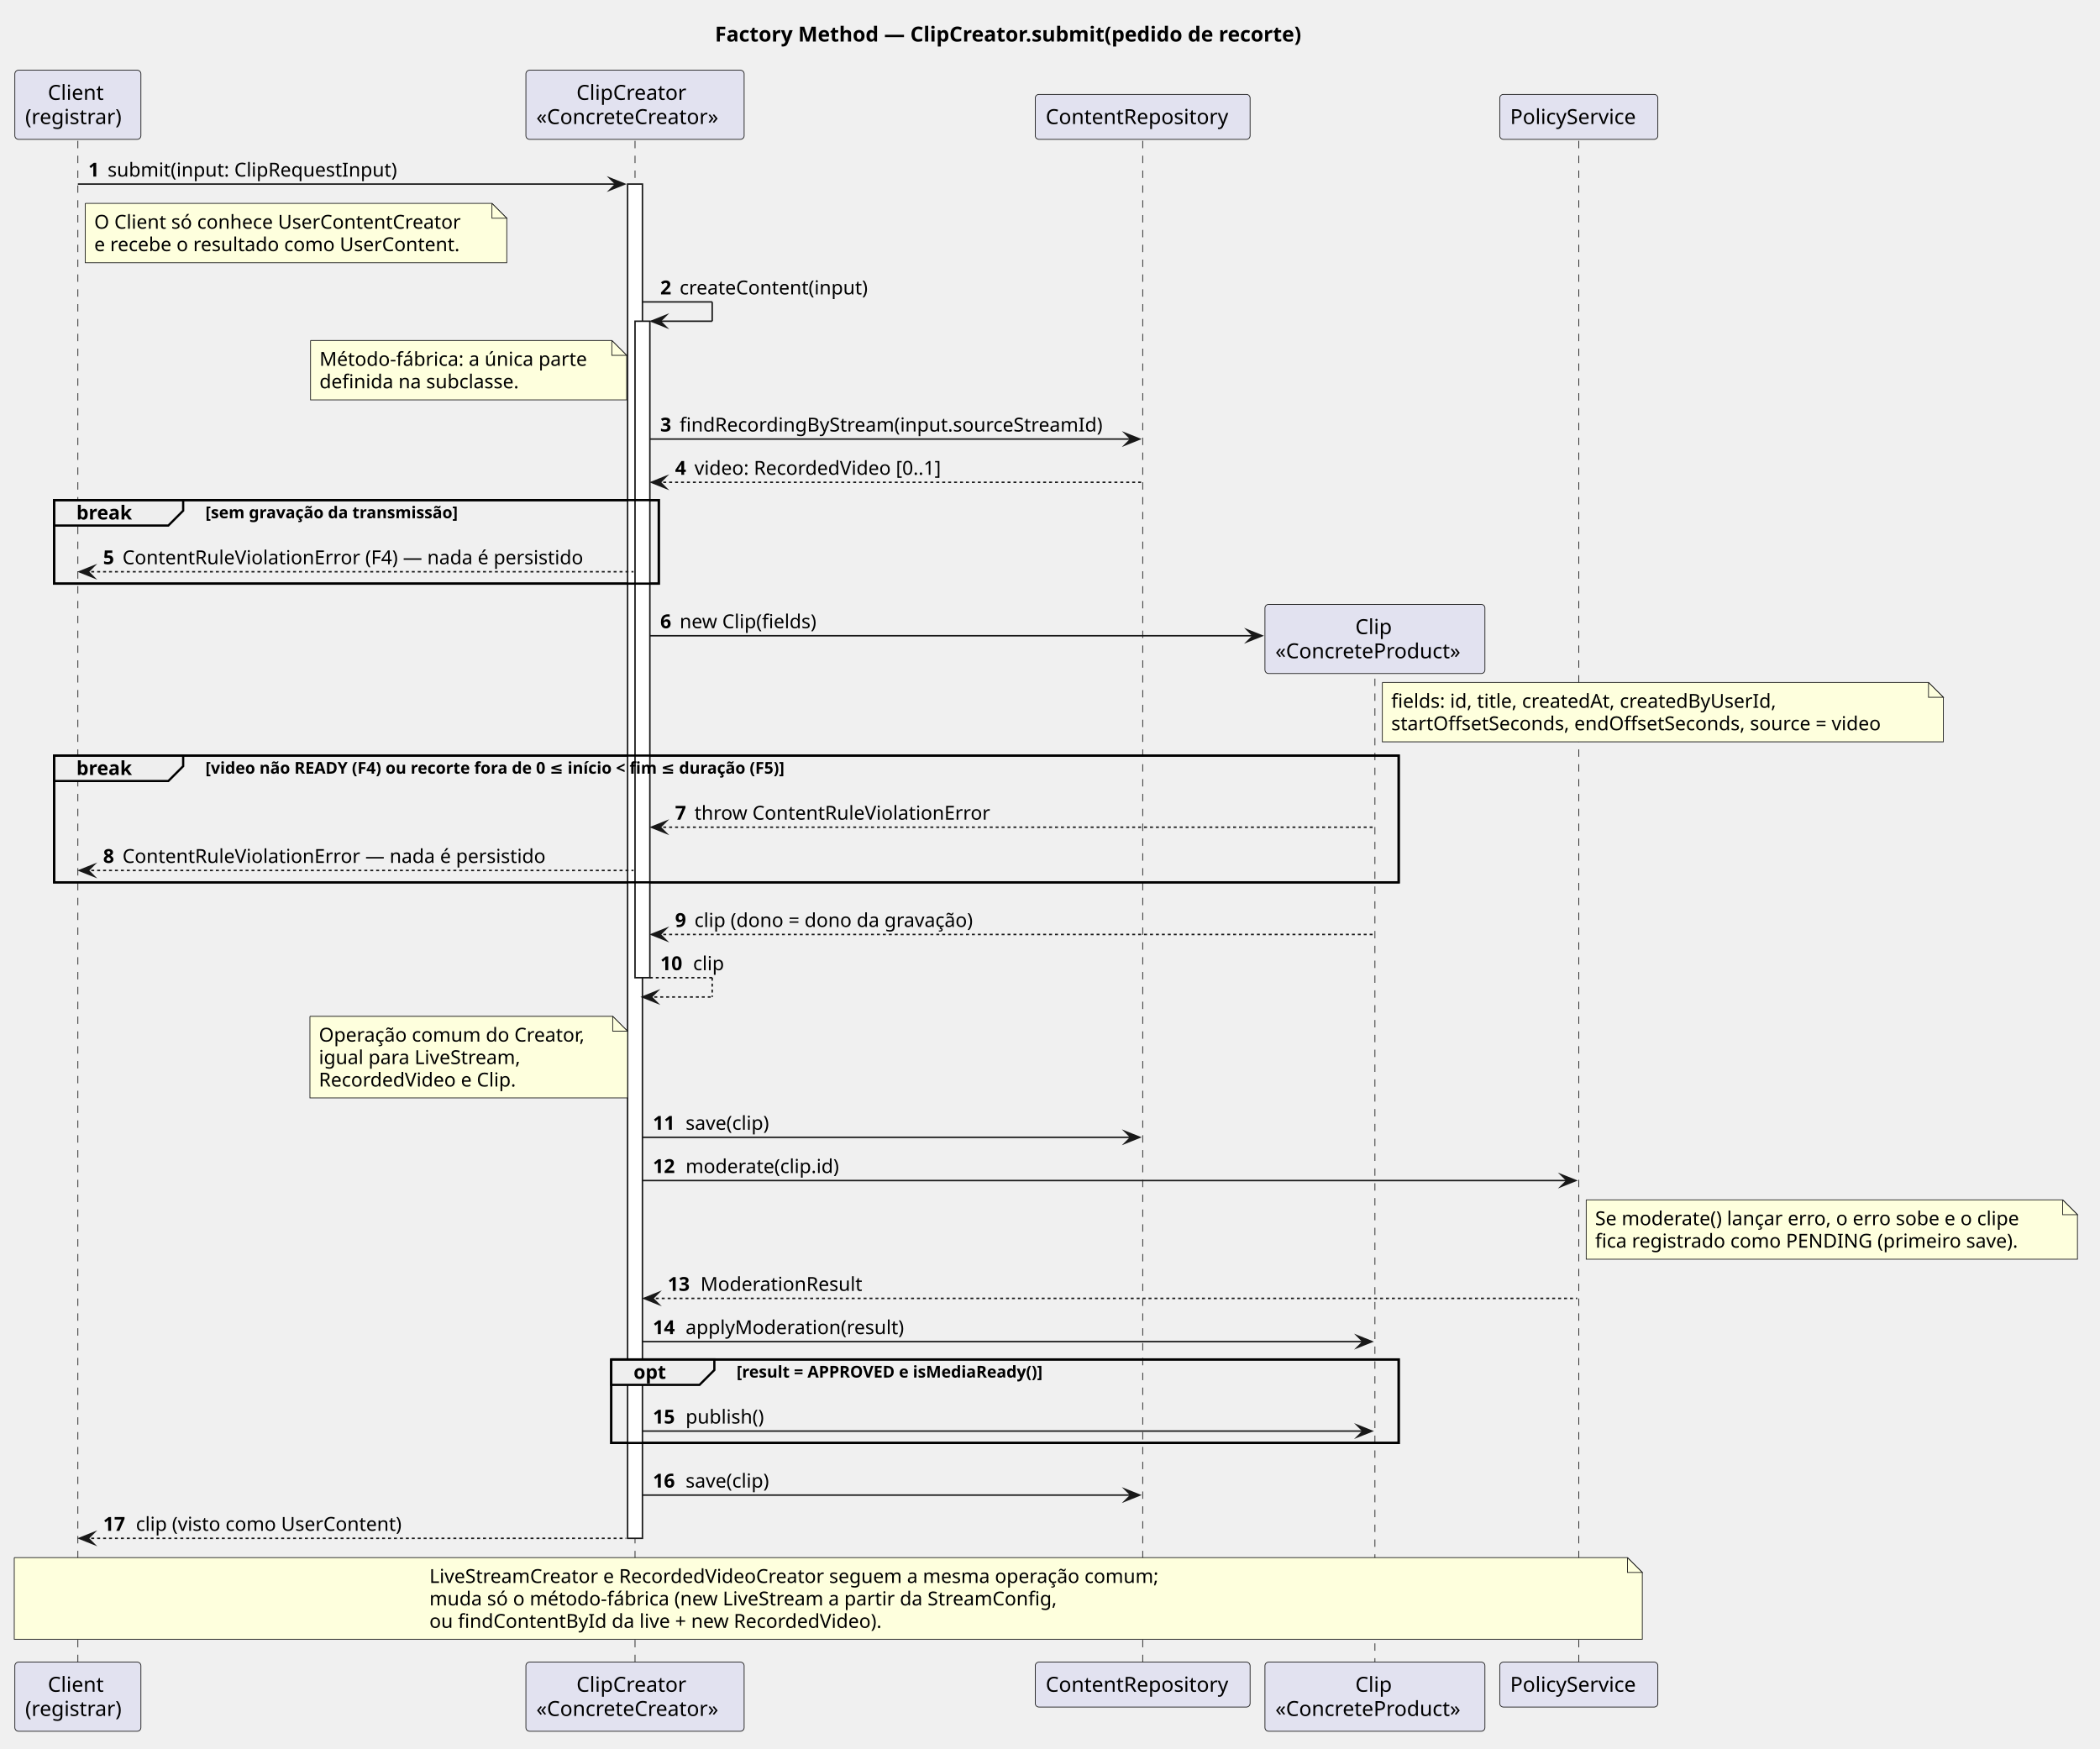
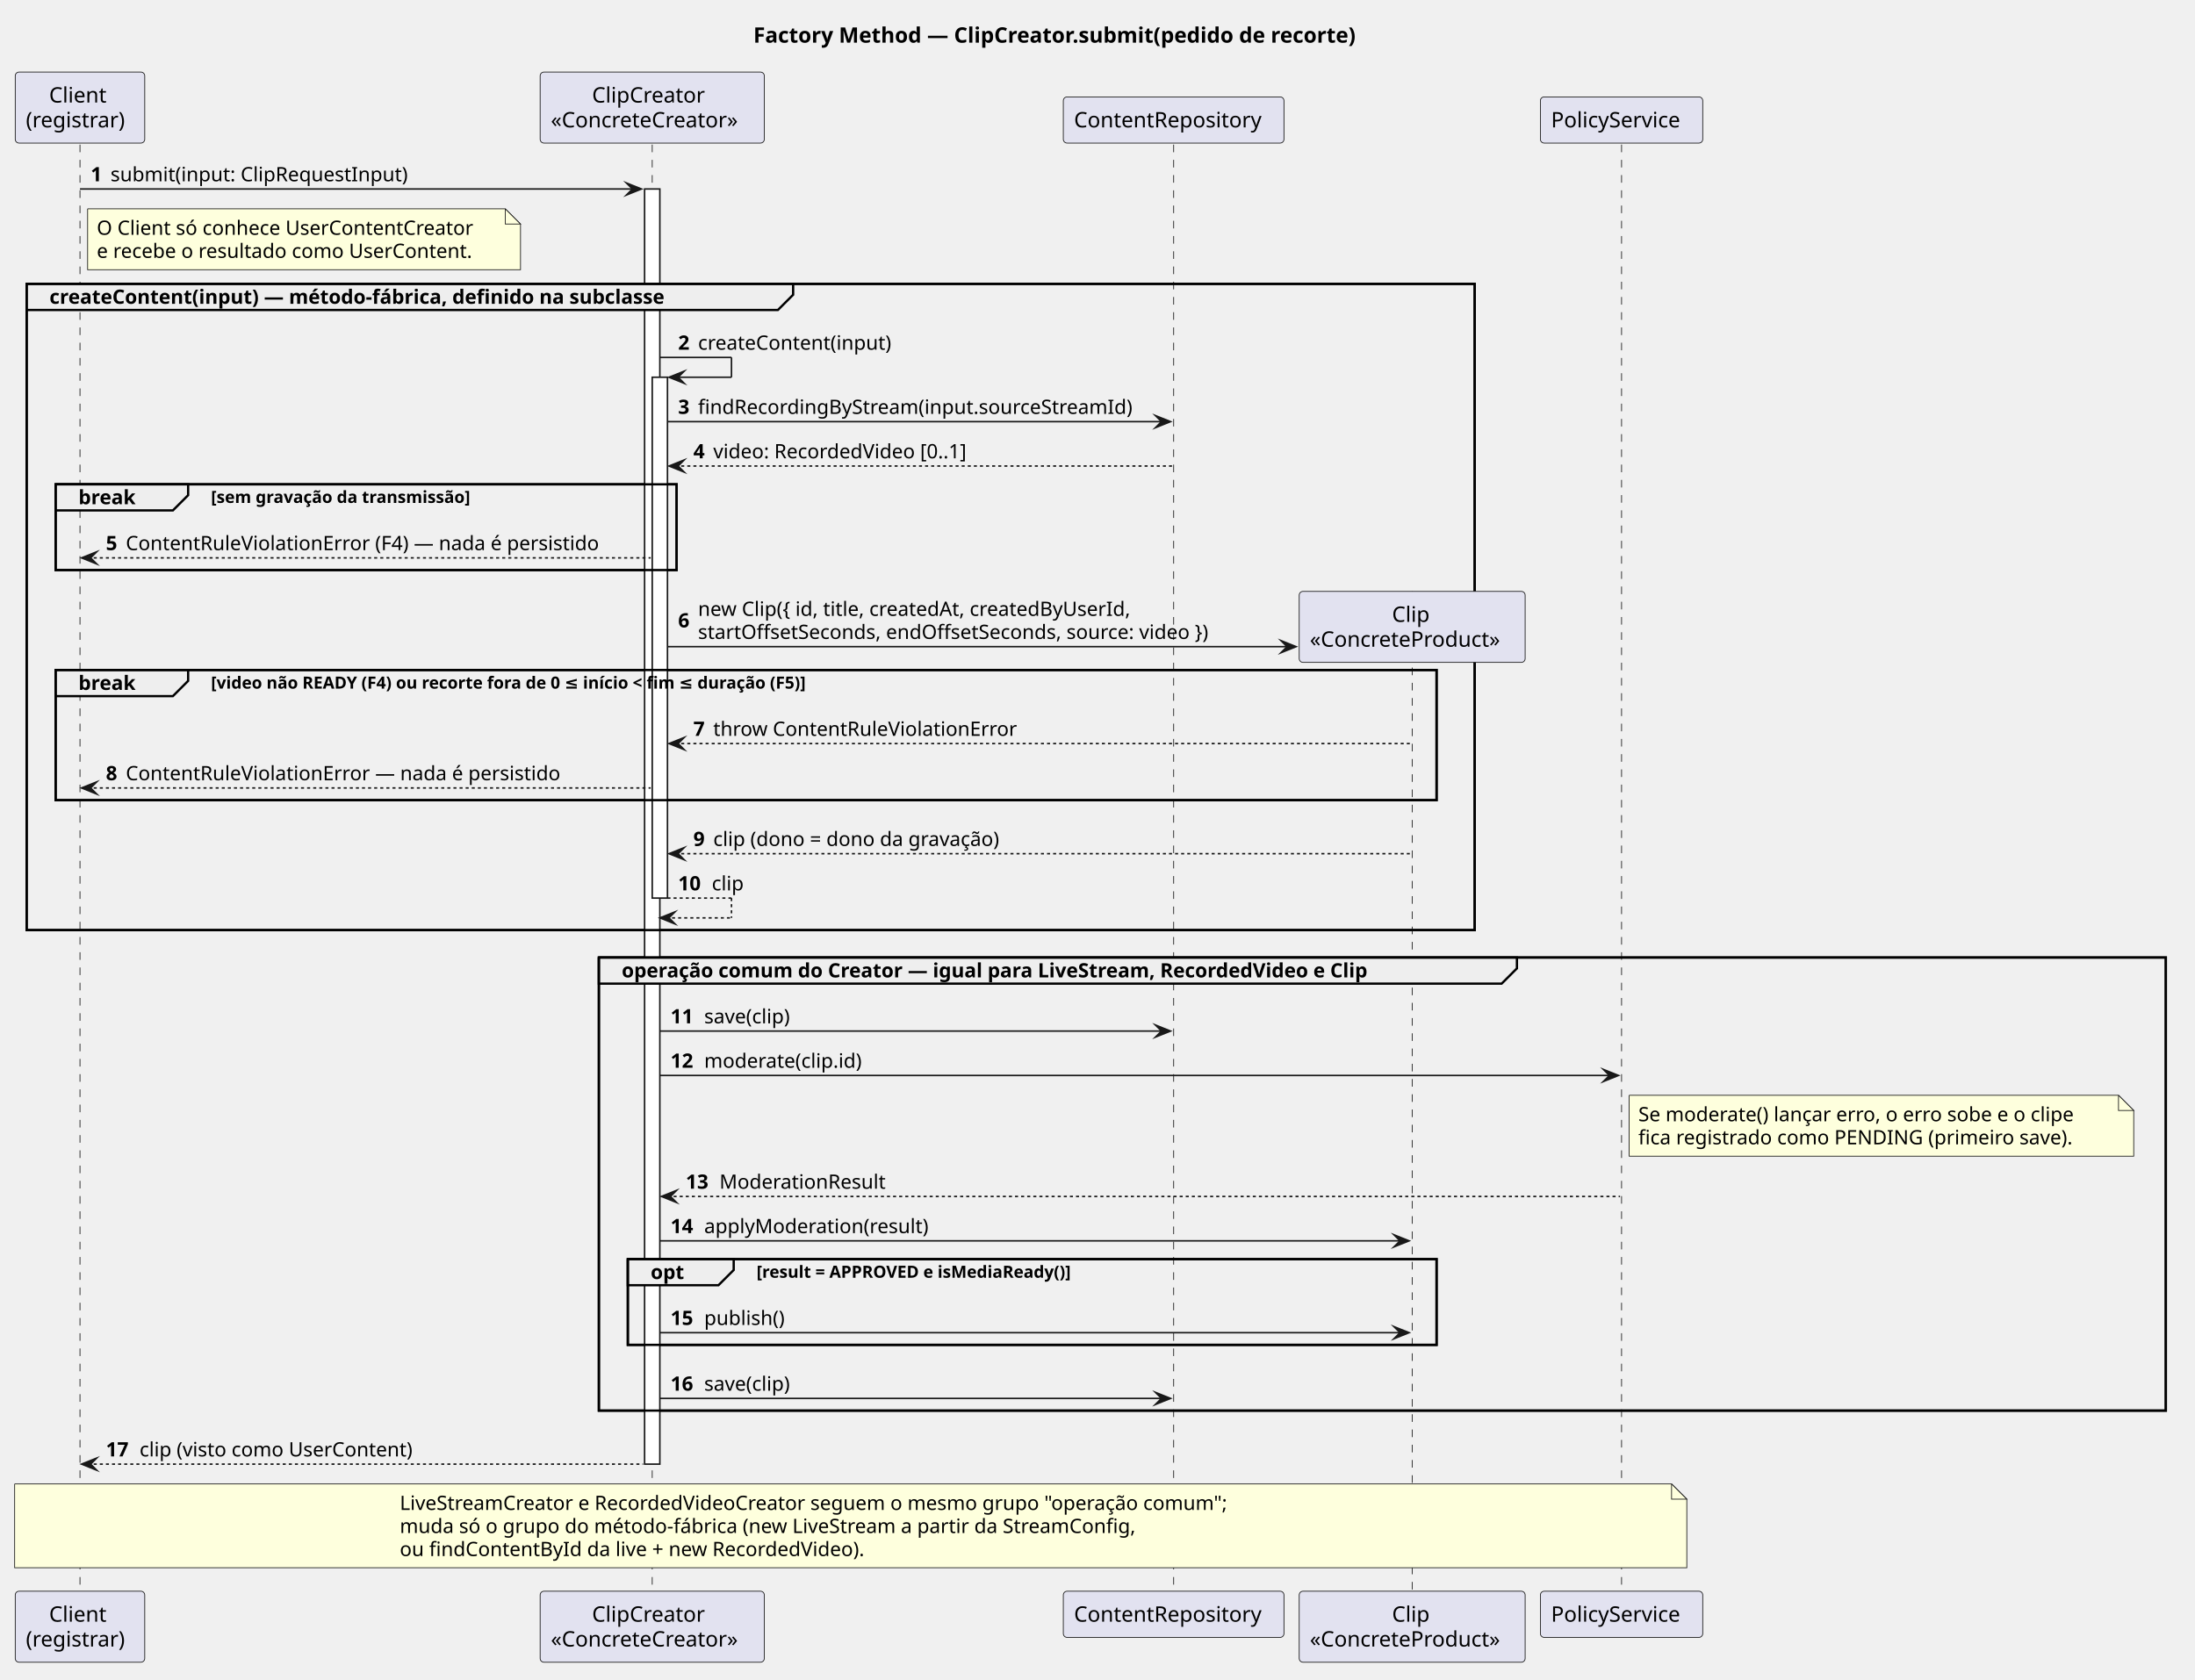
- <svg xmlns="http://www.w3.org/2000/svg" version="1.1" data-diagram-type="SEQUENCE" style="width:1415px;height:1178px;background:#FFFFFF;" width="1415px" height="1178px" viewBox="0 0 1415 1178" zoomAndPan="magnify" preserveAspectRatio="none" contentStyleType="text/css">
+ <svg xmlns="http://www.w3.org/2000/svg" version="1.1" data-diagram-type="SEQUENCE" style="width:1440px;height:1102px;background:#FFFFFF;" width="1440px" height="1102px" viewBox="0 0 1440 1102" zoomAndPan="magnify" preserveAspectRatio="none" contentStyleType="text/css">
  <defs />
  <g font-family="sans-serif" lengthAdjust="spacing">
    <g class="title" data-source-line="1">
-       <text x="481.733" y="27.995" fill="#000" font-size="14" textLength="450.393" font-weight="700">Factory Method — ClipCreator.submit(pedido de recorte)</text>
+       <text x="494.233" y="27.995" fill="#000" font-size="14" textLength="450.393" font-weight="700">Factory Method — ClipCreator.submit(pedido de recorte)</text>
    </g>
-     <rect x="36.472" y="336.953" width="407.412" height="56.266" fill="none" style="stroke:#000;stroke-width:1.5;" />
-     <rect x="36.472" y="509.078" width="905.968" height="85.398" fill="none" style="stroke:#000;stroke-width:1.5;" />
-     <rect x="411.883" y="915.938" width="530.557" height="56.266" fill="none" style="stroke:#000;stroke-width:1.5;" />
+     <rect x="17.472" y="186.289" width="949.968" height="424.055" fill="none" style="stroke:#000;stroke-width:1.5;" />
+     <rect x="36.472" y="317.82" width="407.412" height="56.266" fill="none" style="stroke:#000;stroke-width:1.5;" />
+     <rect x="36.472" y="439.68" width="905.968" height="85.398" fill="none" style="stroke:#000;stroke-width:1.5;" />
+     <rect x="392.883" y="628.344" width="1027.975" height="297.328" fill="none" style="stroke:#000;stroke-width:1.5;" />
+     <rect x="411.883" y="826.273" width="530.557" height="56.266" fill="none" style="stroke:#000;stroke-width:1.5;" />
    <g>
-       <rect x="48.972" y="94.891" width="8" height="1024.977" fill="#000" fill-opacity="0" />
-       <line x1="52.472" y1="94.891" x2="52.472" y2="1119.867" style="stroke:#181818;stroke-width:0.5;stroke-dasharray:5,5;" />
+       <rect x="48.972" y="94.891" width="8" height="949.313" fill="#000" fill-opacity="0" />
+       <line x1="52.472" y1="94.891" x2="52.472" y2="1044.203" style="stroke:#181818;stroke-width:0.5;stroke-dasharray:5,5;" />
    </g>
    <g>
-       <rect x="424.383" y="94.891" width="8" height="1024.977" fill="#000" fill-opacity="0" />
-       <line x1="427.883" y1="94.891" x2="427.883" y2="1119.867" style="stroke:#181818;stroke-width:0.5;stroke-dasharray:5,5;" />
+       <rect x="424.383" y="94.891" width="8" height="949.313" fill="#000" fill-opacity="0" />
+       <line x1="427.883" y1="94.891" x2="427.883" y2="1044.203" style="stroke:#181818;stroke-width:0.5;stroke-dasharray:5,5;" />
    </g>
    <g>
-       <rect x="422.883" y="124.023" width="10" height="912.445" fill="#FFF" style="stroke:#181818;stroke-width:1;" />
+       <rect x="422.883" y="124.023" width="10" height="836.781" fill="#FFF" style="stroke:#181818;stroke-width:1;" />
    </g>
    <g>
-       <rect x="427.883" y="216.422" width="10" height="442.32" fill="#FFF" style="stroke:#181818;stroke-width:1;" />
+       <rect x="427.883" y="247.555" width="10" height="341.789" fill="#FFF" style="stroke:#181818;stroke-width:1;" />
    </g>
    <g>
-       <rect x="766.453" y="94.891" width="8" height="1024.977" fill="#000" fill-opacity="0" />
-       <line x1="769.953" y1="94.891" x2="769.953" y2="1119.867" style="stroke:#181818;stroke-width:0.5;stroke-dasharray:5,5;" />
+       <rect x="766.453" y="94.891" width="8" height="949.313" fill="#000" fill-opacity="0" />
+       <line x1="769.953" y1="94.891" x2="769.953" y2="1044.203" style="stroke:#181818;stroke-width:0.5;stroke-dasharray:5,5;" />
    </g>
    <g>
-       <rect x="922.94" y="407.219" width="8" height="712.648" fill="#000" fill-opacity="0" />
-       <line x1="926.44" y1="407.219" x2="926.44" y2="1119.867" style="stroke:#181818;stroke-width:0.5;stroke-dasharray:5,5;" />
+       <rect x="922.94" y="388.086" width="8" height="656.117" fill="#000" fill-opacity="0" />
+       <line x1="926.44" y1="388.086" x2="926.44" y2="1044.203" style="stroke:#181818;stroke-width:0.5;stroke-dasharray:5,5;" />
    </g>
    <g>
-       <rect x="1060.307" y="94.891" width="8" height="1024.977" fill="#000" fill-opacity="0" />
-       <line x1="1063.807" y1="94.891" x2="1063.807" y2="1119.867" style="stroke:#181818;stroke-width:0.5;stroke-dasharray:5,5;" />
+       <rect x="1060.307" y="94.891" width="8" height="949.313" fill="#000" fill-opacity="0" />
+       <line x1="1063.807" y1="94.891" x2="1063.807" y2="1044.203" style="stroke:#181818;stroke-width:0.5;stroke-dasharray:5,5;" />
    </g>
    <rect x="10" y="47.297" width="84.943" height="46.594" fill="#E2E2F0" style="stroke:#181818;stroke-width:0.5;" rx="2.5" ry="2.5" />
    <text x="32.207" y="67.292" fill="#000" font-size="14" textLength="40.53">Client</text>
    <text x="17" y="83.589" fill="#000" font-size="14" textLength="70.943">(registrar)</text>
    <rect x="354.359" y="47.297" width="147.048" height="46.594" fill="#E2E2F0" style="stroke:#181818;stroke-width:0.5;" rx="2.5" ry="2.5" />
    <text x="388.396" y="67.292" fill="#000" font-size="14" textLength="78.976">ClipCreator</text>
    <text x="361.359" y="83.589" fill="#000" font-size="14" textLength="133.048">«ConcreteCreator»</text>
    <rect x="697.577" y="63.594" width="144.751" height="30.297" fill="#E2E2F0" style="stroke:#181818;stroke-width:0.5;" rx="2.5" ry="2.5" />
    <text x="704.577" y="83.589" fill="#000" font-size="14" textLength="130.751">ContentRepository</text>
    <rect x="1010.552" y="63.594" width="106.511" height="30.297" fill="#E2E2F0" style="stroke:#181818;stroke-width:0.5;" rx="2.5" ry="2.5" />
    <text x="1017.552" y="83.589" fill="#000" font-size="14" textLength="92.511">PolicyService</text>
-     <rect x="10" y="1119.867" width="84.943" height="46.594" fill="#E2E2F0" style="stroke:#181818;stroke-width:0.5;" rx="2.5" ry="2.5" />
-     <text x="32.207" y="1139.862" fill="#000" font-size="14" textLength="40.53">Client</text>
-     <text x="17" y="1156.159" fill="#000" font-size="14" textLength="70.943">(registrar)</text>
-     <rect x="354.359" y="1119.867" width="147.048" height="46.594" fill="#E2E2F0" style="stroke:#181818;stroke-width:0.5;" rx="2.5" ry="2.5" />
-     <text x="388.396" y="1139.862" fill="#000" font-size="14" textLength="78.976">ClipCreator</text>
-     <text x="361.359" y="1156.159" fill="#000" font-size="14" textLength="133.048">«ConcreteCreator»</text>
-     <rect x="697.577" y="1119.867" width="144.751" height="30.297" fill="#E2E2F0" style="stroke:#181818;stroke-width:0.5;" rx="2.5" ry="2.5" />
-     <text x="704.577" y="1139.862" fill="#000" font-size="14" textLength="130.751">ContentRepository</text>
-     <rect x="852.328" y="1119.867" width="148.224" height="46.594" fill="#E2E2F0" style="stroke:#181818;stroke-width:0.5;" rx="2.5" ry="2.5" />
-     <text x="913.219" y="1139.862" fill="#000" font-size="14" textLength="26.441">Clip</text>
-     <text x="859.328" y="1156.159" fill="#000" font-size="14" textLength="134.224">«ConcreteProduct»</text>
-     <rect x="1010.552" y="1119.867" width="106.511" height="30.297" fill="#E2E2F0" style="stroke:#181818;stroke-width:0.5;" rx="2.5" ry="2.5" />
-     <text x="1017.552" y="1139.862" fill="#000" font-size="14" textLength="92.511">PolicyService</text>
+     <rect x="10" y="1044.203" width="84.943" height="46.594" fill="#E2E2F0" style="stroke:#181818;stroke-width:0.5;" rx="2.5" ry="2.5" />
+     <text x="32.207" y="1064.198" fill="#000" font-size="14" textLength="40.53">Client</text>
+     <text x="17" y="1080.495" fill="#000" font-size="14" textLength="70.943">(registrar)</text>
+     <rect x="354.359" y="1044.203" width="147.048" height="46.594" fill="#E2E2F0" style="stroke:#181818;stroke-width:0.5;" rx="2.5" ry="2.5" />
+     <text x="388.396" y="1064.198" fill="#000" font-size="14" textLength="78.976">ClipCreator</text>
+     <text x="361.359" y="1080.495" fill="#000" font-size="14" textLength="133.048">«ConcreteCreator»</text>
+     <rect x="697.577" y="1044.203" width="144.751" height="30.297" fill="#E2E2F0" style="stroke:#181818;stroke-width:0.5;" rx="2.5" ry="2.5" />
+     <text x="704.577" y="1064.198" fill="#000" font-size="14" textLength="130.751">ContentRepository</text>
+     <rect x="852.328" y="1044.203" width="148.224" height="46.594" fill="#E2E2F0" style="stroke:#181818;stroke-width:0.5;" rx="2.5" ry="2.5" />
+     <text x="913.219" y="1064.198" fill="#000" font-size="14" textLength="26.441">Clip</text>
+     <text x="859.328" y="1080.495" fill="#000" font-size="14" textLength="134.224">«ConcreteProduct»</text>
+     <rect x="1010.552" y="1044.203" width="106.511" height="30.297" fill="#E2E2F0" style="stroke:#181818;stroke-width:0.5;" rx="2.5" ry="2.5" />
+     <text x="1017.552" y="1064.198" fill="#000" font-size="14" textLength="92.511">PolicyService</text>
    <polygon points="410.883,120.023,420.883,124.023,410.883,128.023,414.883,124.023" fill="#181818" style="stroke:#181818;stroke-width:1;stroke-linejoin:miter;stroke-miterlimit:10;" />
    <line x1="52.472" y1="124.023" x2="416.883" y2="124.023" style="stroke:#181818;stroke-width:1;" />
    <text x="59.472" y="118.958" fill="#000" font-size="13" font-weight="700">1</text>
    <text x="72.517" y="118.958" fill="#000" font-size="13" textLength="208.336">submit(input: ClipRequestInput)</text>
    <path d="M57.472,137.023 L57.472,177.023 L341.472,177.023 L341.472,147.023 L331.472,137.023 L57.472,137.023" style="stroke:#181818;stroke-width:0.5;" fill="#FEFFDD" />
    <path d="M331.472,137.023 L331.472,147.023 L341.472,147.023 L331.472,137.023" style="stroke:#181818;stroke-width:0.5;" fill="#FEFFDD" />
    <text x="63.472" y="154.09" fill="#000" font-size="13" textLength="263.961">O Client só conhece UserContentCreator</text>
    <text x="63.472" y="169.223" fill="#000" font-size="13" textLength="263.771">e recebe o resultado como UserContent.</text>
-     <line x1="432.883" y1="203.422" x2="479.883" y2="203.422" style="stroke:#181818;stroke-width:1;" />
-     <line x1="479.883" y1="203.422" x2="479.883" y2="216.422" style="stroke:#181818;stroke-width:1;" />
-     <line x1="438.883" y1="216.422" x2="479.883" y2="216.422" style="stroke:#181818;stroke-width:1;" />
-     <polygon points="448.883,212.422,438.883,216.422,448.883,220.422,444.883,216.422" fill="#181818" style="stroke:#181818;stroke-width:1;stroke-linejoin:miter;stroke-miterlimit:10;" />
-     <text x="444.883" y="198.356" fill="#000" font-size="13" font-weight="700">2</text>
-     <text x="457.929" y="198.356" fill="#000" font-size="13" textLength="136.836">createContent(input)</text>
-     <path d="M209.251,229.422 L209.251,269.422 L422.251,269.422 L422.251,239.422 L412.251,229.422 L209.251,229.422" style="stroke:#181818;stroke-width:0.5;" fill="#FEFFDD" />
-     <path d="M412.251,229.422 L412.251,239.422 L422.251,239.422 L412.251,229.422" style="stroke:#181818;stroke-width:0.5;" fill="#FEFFDD" />
-     <text x="215.251" y="246.489" fill="#000" font-size="13" textLength="192.632">Método-fábrica: a única parte</text>
-     <text x="215.251" y="261.622" fill="#000" font-size="13" textLength="144.644">definida na subclasse.</text>
-     <polygon points="757.953,291.82,767.953,295.82,757.953,299.82,761.953,295.82" fill="#181818" style="stroke:#181818;stroke-width:1;stroke-linejoin:miter;stroke-miterlimit:10;" />
-     <line x1="437.883" y1="295.82" x2="763.953" y2="295.82" style="stroke:#181818;stroke-width:1;" />
-     <text x="444.883" y="290.754" fill="#000" font-size="13" font-weight="700">3</text>
-     <text x="457.929" y="290.754" fill="#000" font-size="13" textLength="305.024">findRecordingByStream(input.sourceStreamId)</text>
-     <polygon points="448.883,320.953,438.883,324.953,448.883,328.953,444.883,324.953" fill="#181818" style="stroke:#181818;stroke-width:1;stroke-linejoin:miter;stroke-miterlimit:10;" />
-     <line x1="442.883" y1="324.953" x2="768.953" y2="324.953" style="stroke:#181818;stroke-width:1;stroke-dasharray:2,2;" />
-     <text x="454.883" y="319.887" fill="#000" font-size="13" font-weight="700">4</text>
-     <text x="467.929" y="319.887" fill="#000" font-size="13" textLength="181.791">video: RecordedVideo [0..1]</text>
-     <path d="M36.472,336.953 L123.423,336.953 L123.423,344.086 L113.423,354.086 L36.472,354.086 L36.472,336.953" style="stroke:#000;stroke-width:1.5;" fill="#EEE" />
-     <rect x="36.472" y="336.953" width="407.412" height="56.266" fill="none" style="stroke:#000;stroke-width:1.5;" />
-     <text x="51.472" y="350.02" fill="#000" font-size="13" textLength="41.952" font-weight="700">break</text>
-     <text x="138.423" y="349.164" fill="#000" font-size="11" textLength="194.917" font-weight="700">[sem gravação da transmissão]</text>
-     <polygon points="63.472,381.219,53.472,385.219,63.472,389.219,59.472,385.219" fill="#181818" style="stroke:#181818;stroke-width:1;stroke-linejoin:miter;stroke-miterlimit:10;" />
-     <line x1="57.472" y1="385.219" x2="426.883" y2="385.219" style="stroke:#181818;stroke-width:1;stroke-dasharray:2,2;" />
-     <text x="69.472" y="380.153" fill="#000" font-size="13" font-weight="700">5</text>
-     <text x="82.517" y="380.153" fill="#000" font-size="13" textLength="333.366">ContentRuleViolationError (F4) — nada é persistido</text>
-     <rect x="852.328" y="407.219" width="148.224" height="46.594" fill="#E2E2F0" style="stroke:#181818;stroke-width:0.5;" rx="2.5" ry="2.5" />
-     <text x="913.219" y="427.214" fill="#000" font-size="14" textLength="26.441">Clip</text>
-     <text x="859.328" y="443.511" fill="#000" font-size="14" textLength="134.224">«ConcreteProduct»</text>
-     <polygon points="840.328,424.352,850.328,428.352,840.328,432.352,844.328,428.352" fill="#181818" style="stroke:#181818;stroke-width:1;stroke-linejoin:miter;stroke-miterlimit:10;" />
-     <line x1="437.883" y1="428.352" x2="846.328" y2="428.352" style="stroke:#181818;stroke-width:1;" />
-     <text x="444.883" y="423.286" fill="#000" font-size="13" font-weight="700">6</text>
-     <text x="457.929" y="423.286" fill="#000" font-size="13" textLength="100.521">new Clip(fields)</text>
-     <path d="M931.44,459.813 L931.44,499.813 L1309.44,499.813 L1309.44,469.813 L1299.44,459.813 L931.44,459.813" style="stroke:#181818;stroke-width:0.5;" fill="#FEFFDD" />
-     <path d="M1299.44,459.813 L1299.44,469.813 L1309.44,469.813 L1299.44,459.813" style="stroke:#181818;stroke-width:0.5;" fill="#FEFFDD" />
-     <text x="937.44" y="476.879" fill="#000" font-size="13" textLength="281.468">fields: id, title, createdAt, createdByUserId,</text>
-     <text x="937.44" y="492.012" fill="#000" font-size="13" textLength="357.157">startOffsetSeconds, endOffsetSeconds, source = video</text>
-     <path d="M36.472,509.078 L123.423,509.078 L123.423,516.211 L113.423,526.211 L36.472,526.211 L36.472,509.078" style="stroke:#000;stroke-width:1.5;" fill="#EEE" />
-     <rect x="36.472" y="509.078" width="905.968" height="85.398" fill="none" style="stroke:#000;stroke-width:1.5;" />
-     <text x="51.472" y="522.145" fill="#000" font-size="13" textLength="41.952" font-weight="700">break</text>
-     <text x="138.423" y="521.289" fill="#000" font-size="11" textLength="455.796" font-weight="700">[video não READY (F4) ou recorte fora de 0 ≤ início &lt; fim ≤ duração (F5)]</text>
-     <polygon points="448.883,553.344,438.883,557.344,448.883,561.344,444.883,557.344" fill="#181818" style="stroke:#181818;stroke-width:1;stroke-linejoin:miter;stroke-miterlimit:10;" />
-     <line x1="442.883" y1="557.344" x2="925.44" y2="557.344" style="stroke:#181818;stroke-width:1;stroke-dasharray:2,2;" />
-     <text x="454.883" y="552.278" fill="#000" font-size="13" font-weight="700">7</text>
-     <text x="467.929" y="552.278" fill="#000" font-size="13" textLength="211.123">throw ContentRuleViolationError</text>
-     <polygon points="63.472,582.477,53.472,586.477,63.472,590.477,59.472,586.477" fill="#181818" style="stroke:#181818;stroke-width:1;stroke-linejoin:miter;stroke-miterlimit:10;" />
-     <line x1="57.472" y1="586.477" x2="426.883" y2="586.477" style="stroke:#181818;stroke-width:1;stroke-dasharray:2,2;" />
-     <text x="69.472" y="581.411" fill="#000" font-size="13" font-weight="700">8</text>
-     <text x="82.517" y="581.411" fill="#000" font-size="13" textLength="303.342">ContentRuleViolationError — nada é persistido</text>
-     <polygon points="448.883,625.609,438.883,629.609,448.883,633.609,444.883,629.609" fill="#181818" style="stroke:#181818;stroke-width:1;stroke-linejoin:miter;stroke-miterlimit:10;" />
-     <line x1="442.883" y1="629.609" x2="925.44" y2="629.609" style="stroke:#181818;stroke-width:1;stroke-dasharray:2,2;" />
-     <text x="454.883" y="624.543" fill="#000" font-size="13" font-weight="700">9</text>
-     <text x="467.929" y="624.543" fill="#000" font-size="13" textLength="205.626">clip (dono = dono da gravação)</text>
-     <line x1="437.883" y1="658.742" x2="479.883" y2="658.742" style="stroke:#181818;stroke-width:1;stroke-dasharray:2,2;" />
-     <line x1="479.883" y1="658.742" x2="479.883" y2="671.742" style="stroke:#181818;stroke-width:1;stroke-dasharray:2,2;" />
-     <line x1="432.883" y1="671.742" x2="479.883" y2="671.742" style="stroke:#181818;stroke-width:1;stroke-dasharray:2,2;" />
-     <polygon points="442.883,667.742,432.883,671.742,442.883,675.742,438.883,671.742" fill="#181818" style="stroke:#181818;stroke-width:1;stroke-linejoin:miter;stroke-miterlimit:10;" />
-     <text x="444.883" y="653.676" fill="#000" font-size="13" textLength="18.091" font-weight="700">10</text>
-     <text x="466.974" y="653.676" fill="#000" font-size="13" textLength="22.623">clip</text>
-     <path d="M208.838,684.742 L208.838,739.742 L422.838,739.742 L422.838,694.742 L412.838,684.742 L208.838,684.742" style="stroke:#181818;stroke-width:0.5;" fill="#FEFFDD" />
-     <path d="M412.838,684.742 L412.838,694.742 L422.838,694.742 L412.838,684.742" style="stroke:#181818;stroke-width:0.5;" fill="#FEFFDD" />
-     <text x="214.838" y="701.809" fill="#000" font-size="13" textLength="193.045">Operação comum do Creator,</text>
-     <text x="214.838" y="716.942" fill="#000" font-size="13" textLength="147.475">igual para LiveStream,</text>
-     <text x="214.838" y="732.075" fill="#000" font-size="13" textLength="143.635">RecordedVideo e Clip.</text>
-     <polygon points="757.953,762.273,767.953,766.273,757.953,770.273,761.953,766.273" fill="#181818" style="stroke:#181818;stroke-width:1;stroke-linejoin:miter;stroke-miterlimit:10;" />
-     <line x1="432.883" y1="766.273" x2="763.953" y2="766.273" style="stroke:#181818;stroke-width:1;" />
-     <text x="439.883" y="761.208" fill="#000" font-size="13" textLength="18.091" font-weight="700">11</text>
-     <text x="461.974" y="761.208" fill="#000" font-size="13" textLength="63.197">save(clip)</text>
-     <polygon points="1051.807,791.406,1061.807,795.406,1051.807,799.406,1055.807,795.406" fill="#181818" style="stroke:#181818;stroke-width:1;stroke-linejoin:miter;stroke-miterlimit:10;" />
-     <line x1="432.883" y1="795.406" x2="1057.807" y2="795.406" style="stroke:#181818;stroke-width:1;" />
-     <text x="439.883" y="790.34" fill="#000" font-size="13" textLength="18.091" font-weight="700">12</text>
-     <text x="461.974" y="790.34" fill="#000" font-size="13" textLength="112.036">moderate(clip.id)</text>
-     <path d="M1068.807,808.406 L1068.807,848.406 L1399.807,848.406 L1399.807,818.406 L1389.807,808.406 L1068.807,808.406" style="stroke:#181818;stroke-width:0.5;" fill="#FEFFDD" />
-     <path d="M1389.807,808.406 L1389.807,818.406 L1399.807,818.406 L1389.807,808.406" style="stroke:#181818;stroke-width:0.5;" fill="#FEFFDD" />
-     <text x="1074.807" y="825.473" fill="#000" font-size="13" textLength="310.051">Se moderate() lançar erro, o erro sobe e o clipe</text>
-     <text x="1074.807" y="840.606" fill="#000" font-size="13" textLength="305.183">fica registrado como PENDING (primeiro save).</text>
-     <polygon points="443.883,870.805,433.883,874.805,443.883,878.805,439.883,874.805" fill="#181818" style="stroke:#181818;stroke-width:1;stroke-linejoin:miter;stroke-miterlimit:10;" />
-     <line x1="437.883" y1="874.805" x2="1062.807" y2="874.805" style="stroke:#181818;stroke-width:1;stroke-dasharray:2,2;" />
-     <text x="449.883" y="869.739" fill="#000" font-size="13" textLength="18.091" font-weight="700">13</text>
-     <text x="471.974" y="869.739" fill="#000" font-size="13" textLength="114.385">ModerationResult</text>
-     <polygon points="914.44,899.938,924.44,903.938,914.44,907.938,918.44,903.938" fill="#181818" style="stroke:#181818;stroke-width:1;stroke-linejoin:miter;stroke-miterlimit:10;" />
-     <line x1="432.883" y1="903.938" x2="920.44" y2="903.938" style="stroke:#181818;stroke-width:1;" />
-     <text x="439.883" y="898.872" fill="#000" font-size="13" textLength="18.091" font-weight="700">14</text>
-     <text x="461.974" y="898.872" fill="#000" font-size="13" textLength="156.616">applyModeration(result)</text>
-     <path d="M411.883,915.938 L481.334,915.938 L481.334,923.07 L471.334,933.07 L411.883,933.07 L411.883,915.938" style="stroke:#000;stroke-width:1.5;" fill="#EEE" />
-     <rect x="411.883" y="915.938" width="530.557" height="56.266" fill="none" style="stroke:#000;stroke-width:1.5;" />
-     <text x="426.883" y="929.004" fill="#000" font-size="13" textLength="24.451" font-weight="700">opt</text>
-     <text x="496.334" y="928.148" fill="#000" font-size="11" textLength="242.204" font-weight="700">[result = APPROVED e isMediaReady()]</text>
-     <polygon points="914.44,960.203,924.44,964.203,914.44,968.203,918.44,964.203" fill="#181818" style="stroke:#181818;stroke-width:1;stroke-linejoin:miter;stroke-miterlimit:10;" />
-     <line x1="432.883" y1="964.203" x2="920.44" y2="964.203" style="stroke:#181818;stroke-width:1;" />
-     <text x="439.883" y="959.137" fill="#000" font-size="13" textLength="18.091" font-weight="700">15</text>
-     <text x="461.974" y="959.137" fill="#000" font-size="13" textLength="57.123">publish()</text>
-     <polygon points="757.953,1003.336,767.953,1007.336,757.953,1011.336,761.953,1007.336" fill="#181818" style="stroke:#181818;stroke-width:1;stroke-linejoin:miter;stroke-miterlimit:10;" />
-     <line x1="432.883" y1="1007.336" x2="763.953" y2="1007.336" style="stroke:#181818;stroke-width:1;" />
-     <text x="439.883" y="1002.27" fill="#000" font-size="13" textLength="18.091" font-weight="700">16</text>
-     <text x="461.974" y="1002.27" fill="#000" font-size="13" textLength="63.197">save(clip)</text>
-     <polygon points="63.472,1032.469,53.472,1036.469,63.472,1040.469,59.472,1036.469" fill="#181818" style="stroke:#181818;stroke-width:1;stroke-linejoin:miter;stroke-miterlimit:10;" />
-     <line x1="57.472" y1="1036.469" x2="421.883" y2="1036.469" style="stroke:#181818;stroke-width:1;stroke-dasharray:2,2;" />
-     <text x="69.472" y="1031.403" fill="#000" font-size="13" textLength="18.091" font-weight="700">17</text>
-     <text x="91.563" y="1031.403" fill="#000" font-size="13" textLength="193.343">clip (visto como UserContent)</text>
-     <path d="M9.608,1049.469 L9.608,1104.469 L1106.608,1104.469 L1106.608,1059.469 L1096.608,1049.469 L9.608,1049.469" style="stroke:#181818;stroke-width:0.5;" fill="#FEFFDD" />
-     <path d="M1096.608,1049.469 L1096.608,1059.469 L1106.608,1059.469 L1096.608,1049.469" style="stroke:#181818;stroke-width:0.5;" fill="#FEFFDD" />
-     <text x="289.326" y="1066.536" fill="#000" font-size="13" textLength="528.626">LiveStreamCreator e RecordedVideoCreator seguem a mesma operação comum;</text>
-     <text x="289.326" y="1081.668" fill="#000" font-size="13" textLength="455.241">muda só o método-fábrica (new LiveStream a partir da StreamConfig,</text>
-     <text x="289.326" y="1096.801" fill="#000" font-size="13" textLength="330.853">ou findContentById da live + new RecordedVideo).</text>
+     <path d="M17.472,186.289 L520.328,186.289 L520.328,193.422 L510.328,203.422 L17.472,203.422 L17.472,186.289" style="stroke:#000;stroke-width:1.5;" fill="#EEE" />
+     <rect x="17.472" y="186.289" width="949.968" height="424.055" fill="none" style="stroke:#000;stroke-width:1.5;" />
+     <text x="32.472" y="199.356" fill="#000" font-size="13" textLength="457.856" font-weight="700">createContent(input) — método-fábrica, definido na subclasse</text>
+     <line x1="432.883" y1="234.555" x2="479.883" y2="234.555" style="stroke:#181818;stroke-width:1;" />
+     <line x1="479.883" y1="234.555" x2="479.883" y2="247.555" style="stroke:#181818;stroke-width:1;" />
+     <line x1="438.883" y1="247.555" x2="479.883" y2="247.555" style="stroke:#181818;stroke-width:1;" />
+     <polygon points="448.883,243.555,438.883,247.555,448.883,251.555,444.883,247.555" fill="#181818" style="stroke:#181818;stroke-width:1;stroke-linejoin:miter;stroke-miterlimit:10;" />
+     <text x="444.883" y="229.489" fill="#000" font-size="13" font-weight="700">2</text>
+     <text x="457.929" y="229.489" fill="#000" font-size="13" textLength="136.836">createContent(input)</text>
+     <polygon points="757.953,272.688,767.953,276.688,757.953,280.688,761.953,276.688" fill="#181818" style="stroke:#181818;stroke-width:1;stroke-linejoin:miter;stroke-miterlimit:10;" />
+     <line x1="437.883" y1="276.688" x2="763.953" y2="276.688" style="stroke:#181818;stroke-width:1;" />
+     <text x="444.883" y="271.622" fill="#000" font-size="13" font-weight="700">3</text>
+     <text x="457.929" y="271.622" fill="#000" font-size="13" textLength="305.024">findRecordingByStream(input.sourceStreamId)</text>
+     <polygon points="448.883,301.82,438.883,305.82,448.883,309.82,444.883,305.82" fill="#181818" style="stroke:#181818;stroke-width:1;stroke-linejoin:miter;stroke-miterlimit:10;" />
+     <line x1="442.883" y1="305.82" x2="768.953" y2="305.82" style="stroke:#181818;stroke-width:1;stroke-dasharray:2,2;" />
+     <text x="454.883" y="300.754" fill="#000" font-size="13" font-weight="700">4</text>
+     <text x="467.929" y="300.754" fill="#000" font-size="13" textLength="181.791">video: RecordedVideo [0..1]</text>
+     <path d="M36.472,317.82 L123.423,317.82 L123.423,324.953 L113.423,334.953 L36.472,334.953 L36.472,317.82" style="stroke:#000;stroke-width:1.5;" fill="#EEE" />
+     <rect x="36.472" y="317.82" width="407.412" height="56.266" fill="none" style="stroke:#000;stroke-width:1.5;" />
+     <text x="51.472" y="330.887" fill="#000" font-size="13" textLength="41.952" font-weight="700">break</text>
+     <text x="138.423" y="330.031" fill="#000" font-size="11" textLength="194.917" font-weight="700">[sem gravação da transmissão]</text>
+     <polygon points="63.472,362.086,53.472,366.086,63.472,370.086,59.472,366.086" fill="#181818" style="stroke:#181818;stroke-width:1;stroke-linejoin:miter;stroke-miterlimit:10;" />
+     <line x1="57.472" y1="366.086" x2="426.883" y2="366.086" style="stroke:#181818;stroke-width:1;stroke-dasharray:2,2;" />
+     <text x="69.472" y="361.02" fill="#000" font-size="13" font-weight="700">5</text>
+     <text x="82.517" y="361.02" fill="#000" font-size="13" textLength="333.366">ContentRuleViolationError (F4) — nada é persistido</text>
+     <rect x="852.328" y="388.086" width="148.224" height="46.594" fill="#E2E2F0" style="stroke:#181818;stroke-width:0.5;" rx="2.5" ry="2.5" />
+     <text x="913.219" y="408.081" fill="#000" font-size="14" textLength="26.441">Clip</text>
+     <text x="859.328" y="424.378" fill="#000" font-size="14" textLength="134.224">«ConcreteProduct»</text>
+     <polygon points="840.328,420.352,850.328,424.352,840.328,428.352,844.328,424.352" fill="#181818" style="stroke:#181818;stroke-width:1;stroke-linejoin:miter;stroke-miterlimit:10;" />
+     <line x1="437.883" y1="424.352" x2="846.328" y2="424.352" style="stroke:#181818;stroke-width:1;" />
+     <text x="444.883" y="411.719" fill="#000" font-size="13" font-weight="700">6</text>
+     <text x="457.929" y="404.153" fill="#000" font-size="13" textLength="311.162">new Clip({ id, title, createdAt, createdByUserId,</text>
+     <text x="457.929" y="419.286" fill="#000" font-size="13" textLength="363.987">startOffsetSeconds, endOffsetSeconds, source: video })</text>
+     <path d="M36.472,439.68 L123.423,439.68 L123.423,446.813 L113.423,456.813 L36.472,456.813 L36.472,439.68" style="stroke:#000;stroke-width:1.5;" fill="#EEE" />
+     <rect x="36.472" y="439.68" width="905.968" height="85.398" fill="none" style="stroke:#000;stroke-width:1.5;" />
+     <text x="51.472" y="452.747" fill="#000" font-size="13" textLength="41.952" font-weight="700">break</text>
+     <text x="138.423" y="451.89" fill="#000" font-size="11" textLength="455.796" font-weight="700">[video não READY (F4) ou recorte fora de 0 ≤ início &lt; fim ≤ duração (F5)]</text>
+     <polygon points="448.883,483.945,438.883,487.945,448.883,491.945,444.883,487.945" fill="#181818" style="stroke:#181818;stroke-width:1;stroke-linejoin:miter;stroke-miterlimit:10;" />
+     <line x1="442.883" y1="487.945" x2="925.44" y2="487.945" style="stroke:#181818;stroke-width:1;stroke-dasharray:2,2;" />
+     <text x="454.883" y="482.879" fill="#000" font-size="13" font-weight="700">7</text>
+     <text x="467.929" y="482.879" fill="#000" font-size="13" textLength="211.123">throw ContentRuleViolationError</text>
+     <polygon points="63.472,513.078,53.472,517.078,63.472,521.078,59.472,517.078" fill="#181818" style="stroke:#181818;stroke-width:1;stroke-linejoin:miter;stroke-miterlimit:10;" />
+     <line x1="57.472" y1="517.078" x2="426.883" y2="517.078" style="stroke:#181818;stroke-width:1;stroke-dasharray:2,2;" />
+     <text x="69.472" y="512.012" fill="#000" font-size="13" font-weight="700">8</text>
+     <text x="82.517" y="512.012" fill="#000" font-size="13" textLength="303.342">ContentRuleViolationError — nada é persistido</text>
+     <polygon points="448.883,556.211,438.883,560.211,448.883,564.211,444.883,560.211" fill="#181818" style="stroke:#181818;stroke-width:1;stroke-linejoin:miter;stroke-miterlimit:10;" />
+     <line x1="442.883" y1="560.211" x2="925.44" y2="560.211" style="stroke:#181818;stroke-width:1;stroke-dasharray:2,2;" />
+     <text x="454.883" y="555.145" fill="#000" font-size="13" font-weight="700">9</text>
+     <text x="467.929" y="555.145" fill="#000" font-size="13" textLength="205.626">clip (dono = dono da gravação)</text>
+     <line x1="437.883" y1="589.344" x2="479.883" y2="589.344" style="stroke:#181818;stroke-width:1;stroke-dasharray:2,2;" />
+     <line x1="479.883" y1="589.344" x2="479.883" y2="602.344" style="stroke:#181818;stroke-width:1;stroke-dasharray:2,2;" />
+     <line x1="432.883" y1="602.344" x2="479.883" y2="602.344" style="stroke:#181818;stroke-width:1;stroke-dasharray:2,2;" />
+     <polygon points="442.883,598.344,432.883,602.344,442.883,606.344,438.883,602.344" fill="#181818" style="stroke:#181818;stroke-width:1;stroke-linejoin:miter;stroke-miterlimit:10;" />
+     <text x="444.883" y="584.278" fill="#000" font-size="13" textLength="18.091" font-weight="700">10</text>
+     <text x="466.974" y="584.278" fill="#000" font-size="13" textLength="22.623">clip</text>
+     <path d="M392.883,628.344 L995.157,628.344 L995.157,635.477 L985.157,645.477 L392.883,645.477 L392.883,628.344" style="stroke:#000;stroke-width:1.5;" fill="#EEE" />
+     <rect x="392.883" y="628.344" width="1027.975" height="297.328" fill="none" style="stroke:#000;stroke-width:1.5;" />
+     <text x="407.883" y="641.411" fill="#000" font-size="13" textLength="557.273" font-weight="700">operação comum do Creator — igual para LiveStream, RecordedVideo e Clip</text>
+     <polygon points="757.953,672.609,767.953,676.609,757.953,680.609,761.953,676.609" fill="#181818" style="stroke:#181818;stroke-width:1;stroke-linejoin:miter;stroke-miterlimit:10;" />
+     <line x1="432.883" y1="676.609" x2="763.953" y2="676.609" style="stroke:#181818;stroke-width:1;" />
+     <text x="439.883" y="671.543" fill="#000" font-size="13" textLength="18.091" font-weight="700">11</text>
+     <text x="461.974" y="671.543" fill="#000" font-size="13" textLength="63.197">save(clip)</text>
+     <polygon points="1051.807,701.742,1061.807,705.742,1051.807,709.742,1055.807,705.742" fill="#181818" style="stroke:#181818;stroke-width:1;stroke-linejoin:miter;stroke-miterlimit:10;" />
+     <line x1="432.883" y1="705.742" x2="1057.807" y2="705.742" style="stroke:#181818;stroke-width:1;" />
+     <text x="439.883" y="700.676" fill="#000" font-size="13" textLength="18.091" font-weight="700">12</text>
+     <text x="461.974" y="700.676" fill="#000" font-size="13" textLength="112.036">moderate(clip.id)</text>
+     <path d="M1068.807,718.742 L1068.807,758.742 L1399.807,758.742 L1399.807,728.742 L1389.807,718.742 L1068.807,718.742" style="stroke:#181818;stroke-width:0.5;" fill="#FEFFDD" />
+     <path d="M1389.807,718.742 L1389.807,728.742 L1399.807,728.742 L1389.807,718.742" style="stroke:#181818;stroke-width:0.5;" fill="#FEFFDD" />
+     <text x="1074.807" y="735.809" fill="#000" font-size="13" textLength="310.051">Se moderate() lançar erro, o erro sobe e o clipe</text>
+     <text x="1074.807" y="750.942" fill="#000" font-size="13" textLength="305.183">fica registrado como PENDING (primeiro save).</text>
+     <polygon points="443.883,781.141,433.883,785.141,443.883,789.141,439.883,785.141" fill="#181818" style="stroke:#181818;stroke-width:1;stroke-linejoin:miter;stroke-miterlimit:10;" />
+     <line x1="437.883" y1="785.141" x2="1062.807" y2="785.141" style="stroke:#181818;stroke-width:1;stroke-dasharray:2,2;" />
+     <text x="449.883" y="780.075" fill="#000" font-size="13" textLength="18.091" font-weight="700">13</text>
+     <text x="471.974" y="780.075" fill="#000" font-size="13" textLength="114.385">ModerationResult</text>
+     <polygon points="914.44,810.273,924.44,814.273,914.44,818.273,918.44,814.273" fill="#181818" style="stroke:#181818;stroke-width:1;stroke-linejoin:miter;stroke-miterlimit:10;" />
+     <line x1="432.883" y1="814.273" x2="920.44" y2="814.273" style="stroke:#181818;stroke-width:1;" />
+     <text x="439.883" y="809.208" fill="#000" font-size="13" textLength="18.091" font-weight="700">14</text>
+     <text x="461.974" y="809.208" fill="#000" font-size="13" textLength="156.616">applyModeration(result)</text>
+     <path d="M411.883,826.273 L481.334,826.273 L481.334,833.406 L471.334,843.406 L411.883,843.406 L411.883,826.273" style="stroke:#000;stroke-width:1.5;" fill="#EEE" />
+     <rect x="411.883" y="826.273" width="530.557" height="56.266" fill="none" style="stroke:#000;stroke-width:1.5;" />
+     <text x="426.883" y="839.34" fill="#000" font-size="13" textLength="24.451" font-weight="700">opt</text>
+     <text x="496.334" y="838.484" fill="#000" font-size="11" textLength="242.204" font-weight="700">[result = APPROVED e isMediaReady()]</text>
+     <polygon points="914.44,870.539,924.44,874.539,914.44,878.539,918.44,874.539" fill="#181818" style="stroke:#181818;stroke-width:1;stroke-linejoin:miter;stroke-miterlimit:10;" />
+     <line x1="432.883" y1="874.539" x2="920.44" y2="874.539" style="stroke:#181818;stroke-width:1;" />
+     <text x="439.883" y="869.473" fill="#000" font-size="13" textLength="18.091" font-weight="700">15</text>
+     <text x="461.974" y="869.473" fill="#000" font-size="13" textLength="57.123">publish()</text>
+     <polygon points="757.953,913.672,767.953,917.672,757.953,921.672,761.953,917.672" fill="#181818" style="stroke:#181818;stroke-width:1;stroke-linejoin:miter;stroke-miterlimit:10;" />
+     <line x1="432.883" y1="917.672" x2="763.953" y2="917.672" style="stroke:#181818;stroke-width:1;" />
+     <text x="439.883" y="912.606" fill="#000" font-size="13" textLength="18.091" font-weight="700">16</text>
+     <text x="461.974" y="912.606" fill="#000" font-size="13" textLength="63.197">save(clip)</text>
+     <polygon points="63.472,956.805,53.472,960.805,63.472,964.805,59.472,960.805" fill="#181818" style="stroke:#181818;stroke-width:1;stroke-linejoin:miter;stroke-miterlimit:10;" />
+     <line x1="57.472" y1="960.805" x2="421.883" y2="960.805" style="stroke:#181818;stroke-width:1;stroke-dasharray:2,2;" />
+     <text x="69.472" y="955.739" fill="#000" font-size="13" textLength="18.091" font-weight="700">17</text>
+     <text x="91.563" y="955.739" fill="#000" font-size="13" textLength="193.343">clip (visto como UserContent)</text>
+     <path d="M9.608,973.805 L9.608,1028.805 L1106.608,1028.805 L1106.608,983.805 L1096.608,973.805 L9.608,973.805" style="stroke:#181818;stroke-width:0.5;" fill="#FEFFDD" />
+     <path d="M1096.608,973.805 L1096.608,983.805 L1106.608,983.805 L1096.608,973.805" style="stroke:#181818;stroke-width:0.5;" fill="#FEFFDD" />
+     <text x="262.272" y="990.872" fill="#000" font-size="13" textLength="582.734">LiveStreamCreator e RecordedVideoCreator seguem o mesmo grupo "operação comum";</text>
+     <text x="262.272" y="1006.004" fill="#000" font-size="13" textLength="517.753">muda só o grupo do método-fábrica (new LiveStream a partir da StreamConfig,</text>
+     <text x="262.272" y="1021.137" fill="#000" font-size="13" textLength="330.853">ou findContentById da live + new RecordedVideo).</text>
  </g>
</svg>
